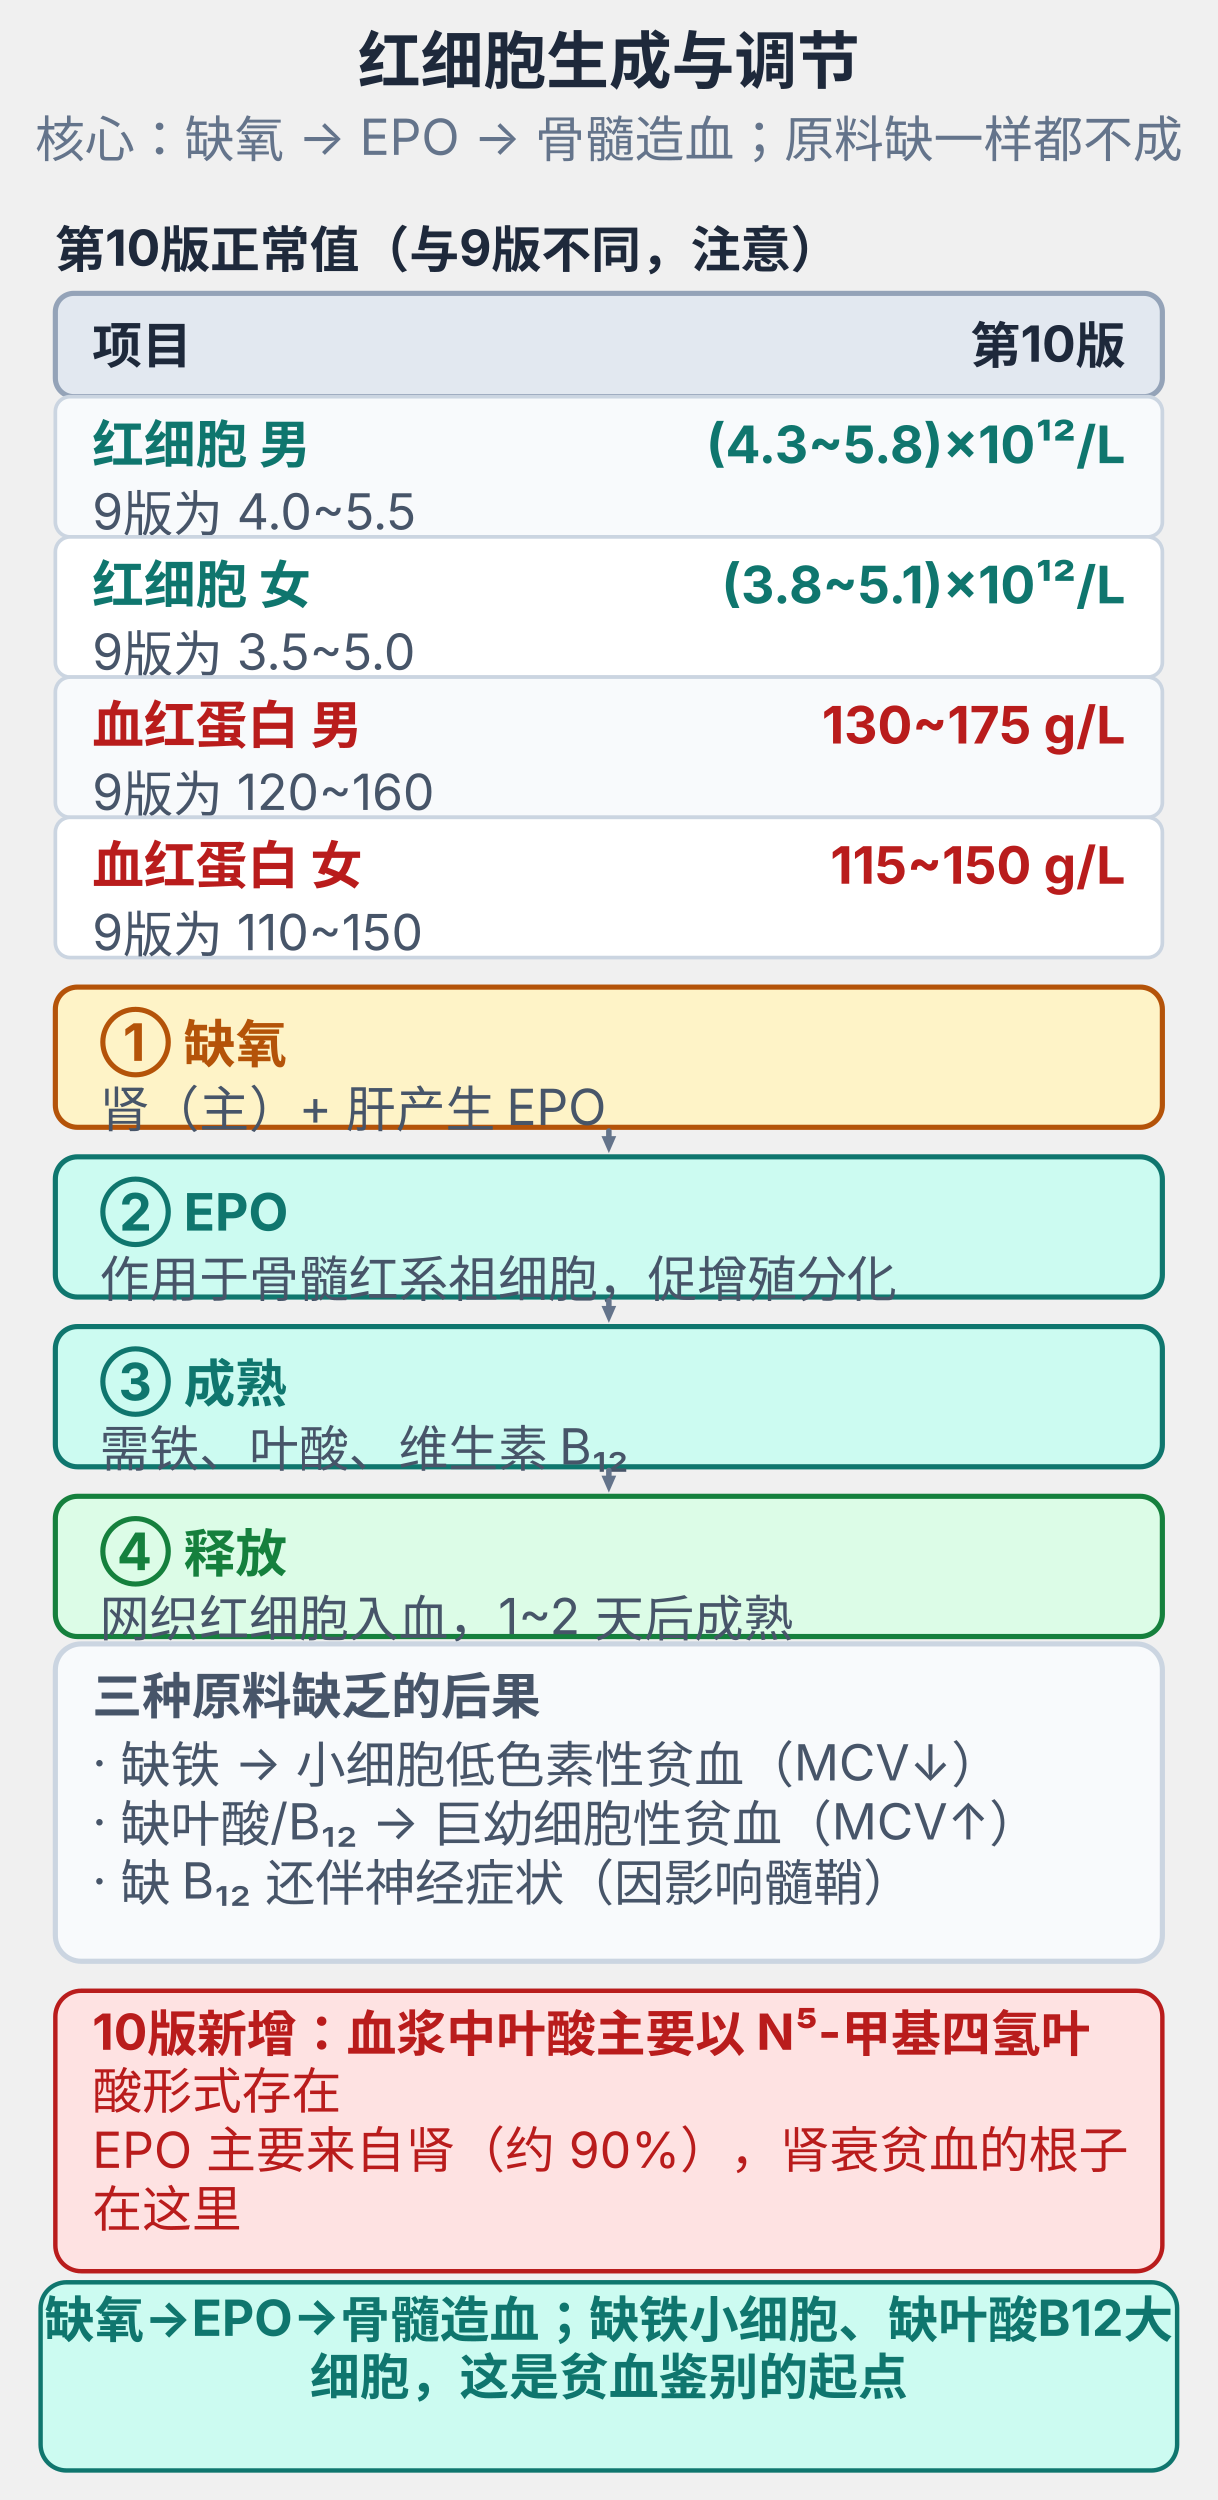
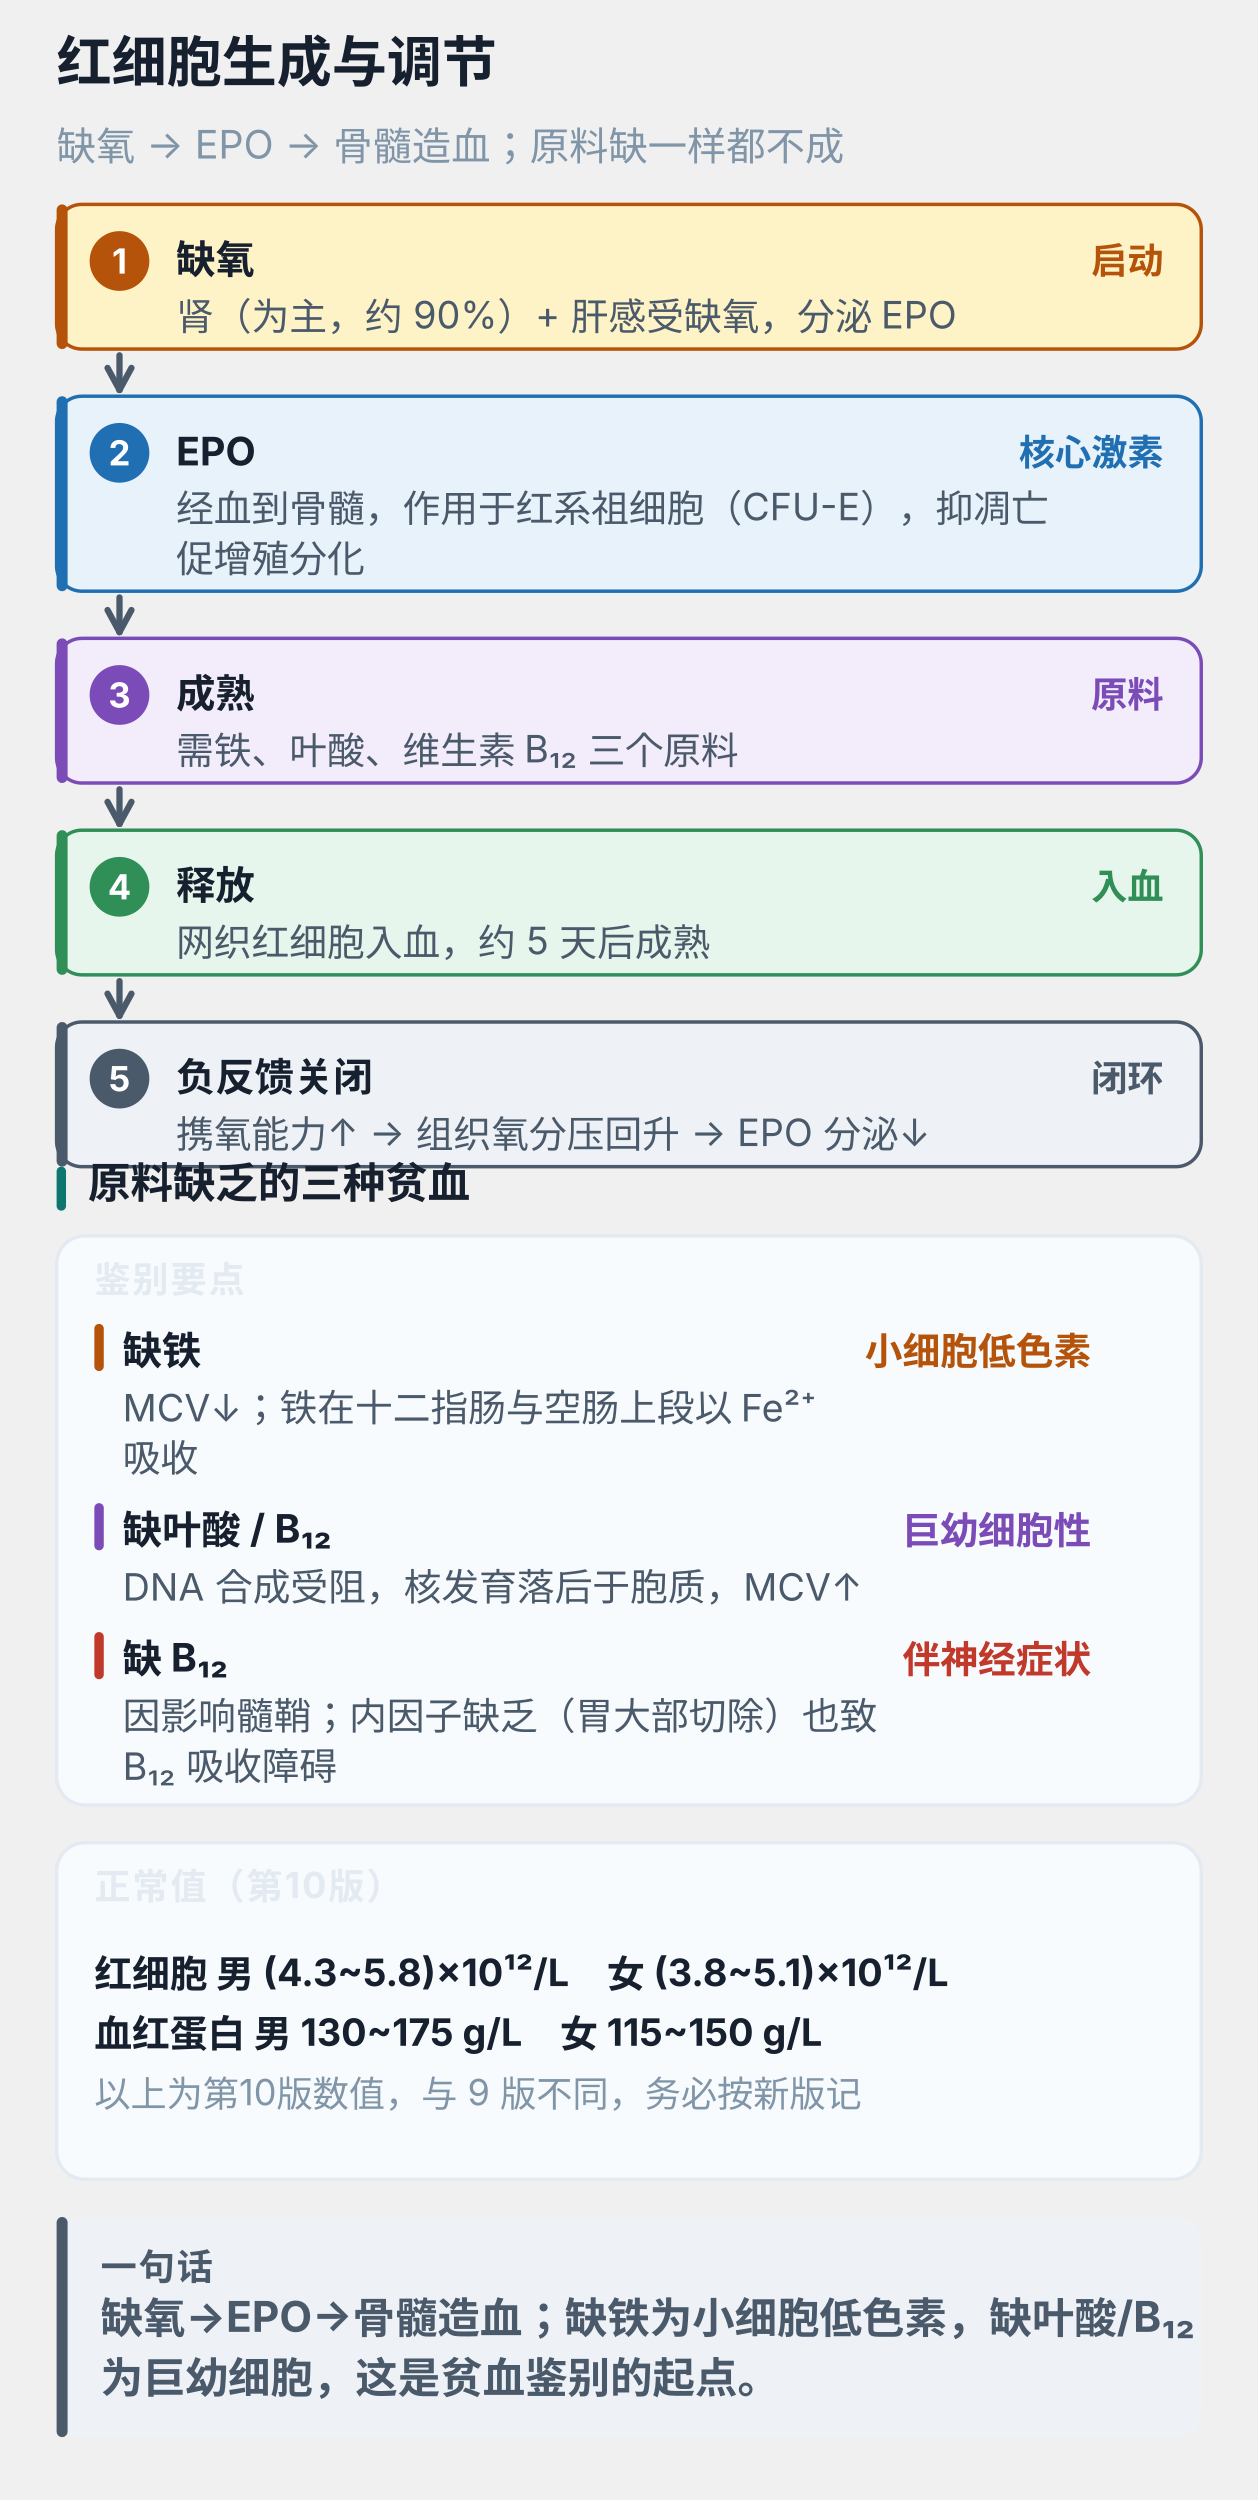
- <svg xmlns="http://www.w3.org/2000/svg" viewBox="0 0 330 677.5" width="100%" style="max-width:330px;display:block;margin:0 auto;background:#ffffff;border-radius:10px" role="img">
-   <text x="165.0" y="22.6" text-anchor="middle" font-size="17" font-weight="700" fill="#1e293b" font-family="-apple-system,'PingFang SC','Microsoft YaHei',sans-serif">红细胞生成与调节</text>
-   <text x="165.0" y="42.6" text-anchor="middle" font-size="13.5" font-weight="400" fill="#64748b" font-family="-apple-system,'PingFang SC','Microsoft YaHei',sans-serif">核心：缺氧 → EPO → 骨髓造血；原料缺一样都不成</text>
-   <text x="15.0" y="72.5" text-anchor="start" font-size="13.5" font-weight="700" fill="#1e293b" font-family="-apple-system,'PingFang SC','Microsoft YaHei',sans-serif">第10版正常值（与9版不同，注意）</text>
-   <rect x="15.0" y="79.5" width="300.0" height="28.0" rx="5" fill="#e2e8f0" stroke="#94a3b8" stroke-width="1.4" />
-   <text x="25.0" y="98.5" text-anchor="start" font-size="13.5" font-weight="700" fill="#1e293b" font-family="-apple-system,'PingFang SC','Microsoft YaHei',sans-serif">项目</text>
-   <text x="305.0" y="98.5" text-anchor="end" font-size="13.5" font-weight="700" fill="#1e293b" font-family="-apple-system,'PingFang SC','Microsoft YaHei',sans-serif">第10版</text>
-   <rect x="15.0" y="107.5" width="300.0" height="38.0" rx="4" fill="#f8fafc" stroke="#cbd5e1" stroke-width="1" />
-   <text x="25.0" y="125.5" text-anchor="start" font-size="14" font-weight="700" fill="#0f766e" font-family="-apple-system,'PingFang SC','Microsoft YaHei',sans-serif">红细胞 男</text>
-   <text x="305.0" y="125.5" text-anchor="end" font-size="14" font-weight="700" fill="#0f766e" font-family="-apple-system,'PingFang SC','Microsoft YaHei',sans-serif">(4.3~5.8)×10¹²/L</text>
-   <text x="25.0" y="143.5" text-anchor="start" font-size="13.5" font-weight="400" fill="#475569" font-family="-apple-system,'PingFang SC','Microsoft YaHei',sans-serif">9版为 4.0~5.5</text>
-   <rect x="15.0" y="145.5" width="300.0" height="38.0" rx="4" fill="#ffffff" stroke="#cbd5e1" stroke-width="1" />
-   <text x="25.0" y="163.5" text-anchor="start" font-size="14" font-weight="700" fill="#0f766e" font-family="-apple-system,'PingFang SC','Microsoft YaHei',sans-serif">红细胞 女</text>
-   <text x="305.0" y="163.5" text-anchor="end" font-size="14" font-weight="700" fill="#0f766e" font-family="-apple-system,'PingFang SC','Microsoft YaHei',sans-serif">(3.8~5.1)×10¹²/L</text>
-   <text x="25.0" y="181.5" text-anchor="start" font-size="13.5" font-weight="400" fill="#475569" font-family="-apple-system,'PingFang SC','Microsoft YaHei',sans-serif">9版为 3.5~5.0</text>
-   <rect x="15.0" y="183.5" width="300.0" height="38.0" rx="4" fill="#f8fafc" stroke="#cbd5e1" stroke-width="1" />
-   <text x="25.0" y="201.5" text-anchor="start" font-size="14" font-weight="700" fill="#b91c1c" font-family="-apple-system,'PingFang SC','Microsoft YaHei',sans-serif">血红蛋白 男</text>
-   <text x="305.0" y="201.5" text-anchor="end" font-size="14" font-weight="700" fill="#b91c1c" font-family="-apple-system,'PingFang SC','Microsoft YaHei',sans-serif">130~175 g/L</text>
-   <text x="25.0" y="219.5" text-anchor="start" font-size="13.5" font-weight="400" fill="#475569" font-family="-apple-system,'PingFang SC','Microsoft YaHei',sans-serif">9版为 120~160</text>
-   <rect x="15.0" y="221.5" width="300.0" height="38.0" rx="4" fill="#ffffff" stroke="#cbd5e1" stroke-width="1" />
-   <text x="25.0" y="239.5" text-anchor="start" font-size="14" font-weight="700" fill="#b91c1c" font-family="-apple-system,'PingFang SC','Microsoft YaHei',sans-serif">血红蛋白 女</text>
-   <text x="305.0" y="239.5" text-anchor="end" font-size="14" font-weight="700" fill="#b91c1c" font-family="-apple-system,'PingFang SC','Microsoft YaHei',sans-serif">115~150 g/L</text>
-   <text x="25.0" y="257.5" text-anchor="start" font-size="13.5" font-weight="400" fill="#475569" font-family="-apple-system,'PingFang SC','Microsoft YaHei',sans-serif">9版为 110~150</text>
-   <rect x="15.0" y="267.5" width="300.0" height="38.0" rx="6" fill="#fef3c7" stroke="#b45309" stroke-width="1.4" />
-   <text x="27.0" y="287.5" text-anchor="start" font-size="14" font-weight="700" fill="#b45309" font-family="-apple-system,'PingFang SC','Microsoft YaHei',sans-serif">① 缺氧</text>
-   <text x="27.0" y="305.5" text-anchor="start" font-size="13.5" font-weight="400" fill="#475569" font-family="-apple-system,'PingFang SC','Microsoft YaHei',sans-serif">肾（主）+ 肝产生 EPO</text>
-   <line x1="165.0" y1="306.5" x2="165.0" y2="308.0" stroke="#64748b" stroke-width="1.5" stroke-linecap="round" />
-   <polygon points="165.0,312.5 163.0,307.9 167.0,307.9" fill="#64748b" />
-   <rect x="15.0" y="313.5" width="300.0" height="38.0" rx="6" fill="#ccfbf1" stroke="#0f766e" stroke-width="1.4" />
-   <text x="27.0" y="333.5" text-anchor="start" font-size="14" font-weight="700" fill="#0f766e" font-family="-apple-system,'PingFang SC','Microsoft YaHei',sans-serif">② EPO</text>
-   <text x="27.0" y="351.5" text-anchor="start" font-size="13.5" font-weight="400" fill="#475569" font-family="-apple-system,'PingFang SC','Microsoft YaHei',sans-serif">作用于骨髓红系祖细胞，促增殖分化</text>
-   <line x1="165.0" y1="352.5" x2="165.0" y2="354.0" stroke="#64748b" stroke-width="1.5" stroke-linecap="round" />
-   <polygon points="165.0,358.5 163.0,353.9 167.0,353.9" fill="#64748b" />
-   <rect x="15.0" y="359.5" width="300.0" height="38.0" rx="6" fill="#ccfbf1" stroke="#0f766e" stroke-width="1.4" />
-   <text x="27.0" y="379.5" text-anchor="start" font-size="14" font-weight="700" fill="#0f766e" font-family="-apple-system,'PingFang SC','Microsoft YaHei',sans-serif">③ 成熟</text>
-   <text x="27.0" y="397.5" text-anchor="start" font-size="13.5" font-weight="400" fill="#475569" font-family="-apple-system,'PingFang SC','Microsoft YaHei',sans-serif">需铁、叶酸、维生素 B₁₂</text>
-   <line x1="165.0" y1="398.5" x2="165.0" y2="400.0" stroke="#64748b" stroke-width="1.5" stroke-linecap="round" />
-   <polygon points="165.0,404.5 163.0,399.9 167.0,399.9" fill="#64748b" />
-   <rect x="15.0" y="405.5" width="300.0" height="38.0" rx="6" fill="#dcfce7" stroke="#15803d" stroke-width="1.4" />
-   <text x="27.0" y="425.5" text-anchor="start" font-size="14" font-weight="700" fill="#15803d" font-family="-apple-system,'PingFang SC','Microsoft YaHei',sans-serif">④ 释放</text>
-   <text x="27.0" y="443.5" text-anchor="start" font-size="13.5" font-weight="400" fill="#475569" font-family="-apple-system,'PingFang SC','Microsoft YaHei',sans-serif">网织红细胞入血，1~2 天后成熟</text>
-   <rect x="15.0" y="445.5" width="300.0" height="86.0" rx="7" fill="#f8fafc" stroke="#cbd5e1" stroke-width="1.4" />
-   <text x="25.0" y="464.5" text-anchor="start" font-size="13.5" font-weight="700" fill="#475569" font-family="-apple-system,'PingFang SC','Microsoft YaHei',sans-serif">三种原料缺乏的后果</text>
-   <text x="25.0" y="482.5" text-anchor="start" font-size="13.5" font-weight="400" fill="#475569" font-family="-apple-system,'PingFang SC','Microsoft YaHei',sans-serif">· 缺铁 → 小细胞低色素性贫血（MCV↓）</text>
-   <text x="25.0" y="498.5" text-anchor="start" font-size="13.5" font-weight="400" fill="#475569" font-family="-apple-system,'PingFang SC','Microsoft YaHei',sans-serif">· 缺叶酸/B₁₂ → 巨幼细胞性贫血（MCV↑）</text>
-   <text x="25.0" y="514.5" text-anchor="start" font-size="13.5" font-weight="400" fill="#475569" font-family="-apple-system,'PingFang SC','Microsoft YaHei',sans-serif">· 缺 B₁₂ 还伴神经症状（因影响髓鞘）</text>
-   <rect x="15.0" y="539.5" width="300.0" height="76.0" rx="7" fill="#fee2e2" stroke="#b91c1c" stroke-width="1.2" />
-   <text x="25.0" y="555.5" text-anchor="start" font-size="13.5" font-weight="700" fill="#b91c1c" font-family="-apple-system,'PingFang SC','Microsoft YaHei',sans-serif">10版新增：血浆中叶酸主要以 N⁵-甲基四氢叶</text>
-   <text x="25.0" y="571.5" text-anchor="start" font-size="13.5" font-weight="400" fill="#b91c1c" font-family="-apple-system,'PingFang SC','Microsoft YaHei',sans-serif">酸形式存在</text>
-   <text x="25.0" y="587.5" text-anchor="start" font-size="13.5" font-weight="400" fill="#b91c1c" font-family="-apple-system,'PingFang SC','Microsoft YaHei',sans-serif">EPO 主要来自肾（约 90%），肾衰贫血的根子</text>
-   <text x="25.0" y="603.5" text-anchor="start" font-size="13.5" font-weight="400" fill="#b91c1c" font-family="-apple-system,'PingFang SC','Microsoft YaHei',sans-serif">在这里</text>
-   <rect x="11.0" y="618.5" width="308.0" height="51.0" rx="7" fill="#ccfbf1" stroke="#0f766e" stroke-width="1.2" />
-   <text x="165.0" y="633.5" text-anchor="middle" font-size="13.5" font-weight="700" fill="#0f766e" font-family="-apple-system,'PingFang SC','Microsoft YaHei',sans-serif">缺氧→EPO→骨髓造血；缺铁小细胞、缺叶酸B12大</text>
-   <text x="165.0" y="649.0" text-anchor="middle" font-size="13.5" font-weight="700" fill="#0f766e" font-family="-apple-system,'PingFang SC','Microsoft YaHei',sans-serif">细胞，这是贫血鉴别的起点</text>
+ <svg xmlns="http://www.w3.org/2000/svg" viewBox="0 0 400 795" width="100%" style="max-width:400px;display:block;margin:0 auto;background:#ffffff;border-radius:12px" role="img" aria-label="红细胞生成与调节">
+   <text x="18.0" y="26.0" font-size="17.5" font-weight="700" fill="#16202e" font-family="-apple-system,BlinkMacSystemFont,'PingFang SC','Microsoft YaHei',sans-serif">红细胞生成与调节</text>
+   <text x="18.0" y="51.0" font-size="12.5" font-weight="400" fill="#8095a8" font-family="-apple-system,BlinkMacSystemFont,'PingFang SC','Microsoft YaHei',sans-serif">缺氧 → EPO → 骨髓造血；原料缺一样都不成</text>
+   <rect x="18.0" y="65.0" width="364.0" height="46.0" rx="8" fill="#fef3c7" stroke="#b45309" stroke-width="1.1" />
+   <rect x="18.0" y="65.0" width="3.5" height="46.0" rx="1.8" fill="#b45309" />
+   <circle cx="38" cy="83" r="9.5" fill="#b45309" />
+   <text x="38.0" y="87.0" text-anchor="middle" font-size="11" font-weight="700" fill="#ffffff" font-family="-apple-system,BlinkMacSystemFont,'PingFang SC','Microsoft YaHei',sans-serif">1</text>
+   <text x="56.0" y="87.0" font-size="12.5" font-weight="700" fill="#16202e" font-family="-apple-system,BlinkMacSystemFont,'PingFang SC','Microsoft YaHei',sans-serif">缺氧</text>
+   <text x="370.0" y="87.0" text-anchor="end" font-size="11.5" font-weight="700" fill="#b45309" font-family="-apple-system,BlinkMacSystemFont,'PingFang SC','Microsoft YaHei',sans-serif">启动</text>
+   <text x="56.0" y="105.0" font-size="12" font-weight="400" fill="#4a5a6b" font-family="-apple-system,BlinkMacSystemFont,'PingFang SC','Microsoft YaHei',sans-serif">肾（为主，约 90%）+ 肝感受缺氧，分泌 EPO</text>
+   <line x1="38.0" y1="113.0" x2="38.0" y2="124.0" stroke="#4a5a6b" stroke-width="2" stroke-linecap="round" />
+   <line x1="38.0" y1="124.0" x2="34.2" y2="117.0" stroke="#4a5a6b" stroke-width="2" stroke-linecap="round" />
+   <line x1="38.0" y1="124.0" x2="41.8" y2="117.0" stroke="#4a5a6b" stroke-width="2" stroke-linecap="round" />
+   <rect x="18.0" y="126.0" width="364.0" height="62.0" rx="8" fill="#e8f2fb" stroke="#1f6fb2" stroke-width="1.1" />
+   <rect x="18.0" y="126.0" width="3.5" height="62.0" rx="1.8" fill="#1f6fb2" />
+   <circle cx="38" cy="144" r="9.5" fill="#1f6fb2" />
+   <text x="38.0" y="148.0" text-anchor="middle" font-size="11" font-weight="700" fill="#ffffff" font-family="-apple-system,BlinkMacSystemFont,'PingFang SC','Microsoft YaHei',sans-serif">2</text>
+   <text x="56.0" y="148.0" font-size="12.5" font-weight="700" fill="#16202e" font-family="-apple-system,BlinkMacSystemFont,'PingFang SC','Microsoft YaHei',sans-serif">EPO</text>
+   <text x="370.0" y="148.0" text-anchor="end" font-size="11.5" font-weight="700" fill="#1f6fb2" font-family="-apple-system,BlinkMacSystemFont,'PingFang SC','Microsoft YaHei',sans-serif">核心激素</text>
+   <text x="56.0" y="166.0" font-size="12" font-weight="400" fill="#4a5a6b" font-family="-apple-system,BlinkMacSystemFont,'PingFang SC','Microsoft YaHei',sans-serif">经血到骨髓，作用于红系祖细胞（CFU-E），抑凋亡</text>
+   <text x="56.0" y="182.0" font-size="12" font-weight="400" fill="#4a5a6b" font-family="-apple-system,BlinkMacSystemFont,'PingFang SC','Microsoft YaHei',sans-serif">促增殖分化</text>
+   <line x1="38.0" y1="190.0" x2="38.0" y2="201.0" stroke="#4a5a6b" stroke-width="2" stroke-linecap="round" />
+   <line x1="38.0" y1="201.0" x2="34.2" y2="194.0" stroke="#4a5a6b" stroke-width="2" stroke-linecap="round" />
+   <line x1="38.0" y1="201.0" x2="41.8" y2="194.0" stroke="#4a5a6b" stroke-width="2" stroke-linecap="round" />
+   <rect x="18.0" y="203.0" width="364.0" height="46.0" rx="8" fill="#f2ecfb" stroke="#7b4bb7" stroke-width="1.1" />
+   <rect x="18.0" y="203.0" width="3.5" height="46.0" rx="1.8" fill="#7b4bb7" />
+   <circle cx="38" cy="221" r="9.5" fill="#7b4bb7" />
+   <text x="38.0" y="225.0" text-anchor="middle" font-size="11" font-weight="700" fill="#ffffff" font-family="-apple-system,BlinkMacSystemFont,'PingFang SC','Microsoft YaHei',sans-serif">3</text>
+   <text x="56.0" y="225.0" font-size="12.5" font-weight="700" fill="#16202e" font-family="-apple-system,BlinkMacSystemFont,'PingFang SC','Microsoft YaHei',sans-serif">成熟</text>
+   <text x="370.0" y="225.0" text-anchor="end" font-size="11.5" font-weight="700" fill="#7b4bb7" font-family="-apple-system,BlinkMacSystemFont,'PingFang SC','Microsoft YaHei',sans-serif">原料</text>
+   <text x="56.0" y="243.0" font-size="12" font-weight="400" fill="#4a5a6b" font-family="-apple-system,BlinkMacSystemFont,'PingFang SC','Microsoft YaHei',sans-serif">需铁、叶酸、维生素 B₁₂ 三个原料</text>
+   <line x1="38.0" y1="251.0" x2="38.0" y2="262.0" stroke="#4a5a6b" stroke-width="2" stroke-linecap="round" />
+   <line x1="38.0" y1="262.0" x2="34.2" y2="255.0" stroke="#4a5a6b" stroke-width="2" stroke-linecap="round" />
+   <line x1="38.0" y1="262.0" x2="41.8" y2="255.0" stroke="#4a5a6b" stroke-width="2" stroke-linecap="round" />
+   <rect x="18.0" y="264.0" width="364.0" height="46.0" rx="8" fill="#e6f6ec" stroke="#2f8f57" stroke-width="1.1" />
+   <rect x="18.0" y="264.0" width="3.5" height="46.0" rx="1.8" fill="#2f8f57" />
+   <circle cx="38" cy="282" r="9.5" fill="#2f8f57" />
+   <text x="38.0" y="286.0" text-anchor="middle" font-size="11" font-weight="700" fill="#ffffff" font-family="-apple-system,BlinkMacSystemFont,'PingFang SC','Microsoft YaHei',sans-serif">4</text>
+   <text x="56.0" y="286.0" font-size="12.5" font-weight="700" fill="#16202e" font-family="-apple-system,BlinkMacSystemFont,'PingFang SC','Microsoft YaHei',sans-serif">释放</text>
+   <text x="370.0" y="286.0" text-anchor="end" font-size="11.5" font-weight="700" fill="#2f8f57" font-family="-apple-system,BlinkMacSystemFont,'PingFang SC','Microsoft YaHei',sans-serif">入血</text>
+   <text x="56.0" y="304.0" font-size="12" font-weight="400" fill="#4a5a6b" font-family="-apple-system,BlinkMacSystemFont,'PingFang SC','Microsoft YaHei',sans-serif">网织红细胞入血，约 5 天后成熟</text>
+   <line x1="38.0" y1="312.0" x2="38.0" y2="323.0" stroke="#4a5a6b" stroke-width="2" stroke-linecap="round" />
+   <line x1="38.0" y1="323.0" x2="34.2" y2="316.0" stroke="#4a5a6b" stroke-width="2" stroke-linecap="round" />
+   <line x1="38.0" y1="323.0" x2="41.8" y2="316.0" stroke="#4a5a6b" stroke-width="2" stroke-linecap="round" />
+   <rect x="18.0" y="325.0" width="364.0" height="46.0" rx="8" fill="#eef2f7" stroke="#4a5a6b" stroke-width="1.1" />
+   <rect x="18.0" y="325.0" width="3.5" height="46.0" rx="1.8" fill="#4a5a6b" />
+   <circle cx="38" cy="343" r="9.5" fill="#4a5a6b" />
+   <text x="38.0" y="347.0" text-anchor="middle" font-size="11" font-weight="700" fill="#ffffff" font-family="-apple-system,BlinkMacSystemFont,'PingFang SC','Microsoft YaHei',sans-serif">5</text>
+   <text x="56.0" y="347.0" font-size="12.5" font-weight="700" fill="#16202e" font-family="-apple-system,BlinkMacSystemFont,'PingFang SC','Microsoft YaHei',sans-serif">负反馈关闭</text>
+   <text x="370.0" y="347.0" text-anchor="end" font-size="11.5" font-weight="700" fill="#4a5a6b" font-family="-apple-system,BlinkMacSystemFont,'PingFang SC','Microsoft YaHei',sans-serif">闭环</text>
+   <text x="56.0" y="365.0" font-size="12" font-weight="400" fill="#4a5a6b" font-family="-apple-system,BlinkMacSystemFont,'PingFang SC','Microsoft YaHei',sans-serif">携氧能力↑ → 组织氧分压回升 → EPO 分泌↓</text>
+   <rect x="18.0" y="371.0" width="3.0" height="14.0" rx="1.5" fill="#0f766e" />
+   <text x="28.0" y="381.0" font-size="13.5" font-weight="700" fill="#16202e" font-family="-apple-system,BlinkMacSystemFont,'PingFang SC','Microsoft YaHei',sans-serif">原料缺乏的三种贫血</text>
+   <rect x="18.0" y="393.0" width="364.0" height="181.0" rx="9" fill="#f8fbfd" stroke="#e3eaf2" stroke-width="1.1" />
+   <text x="30.0" y="411.0" font-size="11.5" font-weight="700" fill="#e3eaf2" letter-spacing="0.6" font-family="-apple-system,BlinkMacSystemFont,'PingFang SC','Microsoft YaHei',sans-serif">鉴别要点</text>
+   <rect x="30.0" y="421.0" width="3.0" height="15.0" rx="1.5" fill="#b45309" />
+   <text x="39.0" y="434.0" font-size="12.5" font-weight="700" fill="#16202e" font-family="-apple-system,BlinkMacSystemFont,'PingFang SC','Microsoft YaHei',sans-serif">缺铁</text>
+   <text x="347.0" y="434.0" text-anchor="end" font-size="12" font-weight="700" fill="#b45309" font-family="-apple-system,BlinkMacSystemFont,'PingFang SC','Microsoft YaHei',sans-serif">小细胞低色素</text>
+   <text x="39.0" y="452.0" font-size="12" font-weight="400" fill="#4a5a6b" font-family="-apple-system,BlinkMacSystemFont,'PingFang SC','Microsoft YaHei',sans-serif">MCV↓；铁在十二指肠与空肠上段以 Fe²⁺</text>
+   <text x="39.0" y="468.0" font-size="12" font-weight="400" fill="#4a5a6b" font-family="-apple-system,BlinkMacSystemFont,'PingFang SC','Microsoft YaHei',sans-serif"> 吸收</text>
+   <rect x="30.0" y="478.0" width="3.0" height="15.0" rx="1.5" fill="#7b4bb7" />
+   <text x="39.0" y="491.0" font-size="12.5" font-weight="700" fill="#16202e" font-family="-apple-system,BlinkMacSystemFont,'PingFang SC','Microsoft YaHei',sans-serif">缺叶酸 / B₁₂</text>
+   <text x="347.0" y="491.0" text-anchor="end" font-size="12" font-weight="700" fill="#7b4bb7" font-family="-apple-system,BlinkMacSystemFont,'PingFang SC','Microsoft YaHei',sans-serif">巨幼细胞性</text>
+   <text x="39.0" y="509.0" font-size="12" font-weight="400" fill="#4a5a6b" font-family="-apple-system,BlinkMacSystemFont,'PingFang SC','Microsoft YaHei',sans-serif">DNA 合成受阻，核发育落后于胞质，MCV↑</text>
+   <rect x="30.0" y="519.0" width="3.0" height="15.0" rx="1.5" fill="#c0392b" />
+   <text x="39.0" y="532.0" font-size="12.5" font-weight="700" fill="#16202e" font-family="-apple-system,BlinkMacSystemFont,'PingFang SC','Microsoft YaHei',sans-serif">缺 B₁₂</text>
+   <text x="347.0" y="532.0" text-anchor="end" font-size="12" font-weight="700" fill="#c0392b" font-family="-apple-system,BlinkMacSystemFont,'PingFang SC','Microsoft YaHei',sans-serif">伴神经症状</text>
+   <text x="39.0" y="550.0" font-size="12" font-weight="400" fill="#4a5a6b" font-family="-apple-system,BlinkMacSystemFont,'PingFang SC','Microsoft YaHei',sans-serif">因影响髓鞘；内因子缺乏（胃大部切除）也致</text>
+   <text x="39.0" y="566.0" font-size="12" font-weight="400" fill="#4a5a6b" font-family="-apple-system,BlinkMacSystemFont,'PingFang SC','Microsoft YaHei',sans-serif">B₁₂ 吸收障碍</text>
+   <rect x="18.0" y="586.0" width="364.0" height="107.0" rx="9" fill="#f8fbfd" stroke="#e3eaf2" stroke-width="1.1" />
+   <text x="30.0" y="604.0" font-size="11.5" font-weight="700" fill="#e3eaf2" letter-spacing="0.6" font-family="-apple-system,BlinkMacSystemFont,'PingFang SC','Microsoft YaHei',sans-serif">正常值（第10版）</text>
+   <text x="30.0" y="632.0" font-size="12" font-weight="700" fill="#16202e" font-family="-apple-system,BlinkMacSystemFont,'PingFang SC','Microsoft YaHei',sans-serif">红细胞 男 (4.3~5.8)×10¹²/L　女 (3.8~5.1)×10¹²/L</text>
+   <text x="30.0" y="651.0" font-size="12" font-weight="700" fill="#16202e" font-family="-apple-system,BlinkMacSystemFont,'PingFang SC','Microsoft YaHei',sans-serif">血红蛋白 男 130~175 g/L　女 115~150 g/L</text>
+   <text x="30.0" y="670.0" font-size="11.5" font-weight="400" fill="#8095a8" font-family="-apple-system,BlinkMacSystemFont,'PingFang SC','Microsoft YaHei',sans-serif">以上为第10版数值，与 9 版不同，务必按新版记</text>
+   <rect x="18.0" y="705.0" width="364.0" height="70.0" rx="8" fill="#eef2f7" />
+   <rect x="18.0" y="705.0" width="3.5" height="70.0" rx="1.8" fill="#4a5a6b" />
+   <text x="32.0" y="725.0" font-size="11.5" font-weight="700" fill="#4a5a6b" letter-spacing="0.6" font-family="-apple-system,BlinkMacSystemFont,'PingFang SC','Microsoft YaHei',sans-serif">一句话</text>
+   <text x="32.0" y="742.0" font-size="13.5" font-weight="700" fill="#4a5a6b" font-family="-apple-system,BlinkMacSystemFont,'PingFang SC','Microsoft YaHei',sans-serif">缺氧→EPO→骨髓造血；缺铁为小细胞低色素，缺叶酸/B₁₂</text>
+   <text x="32.0" y="761.0" font-size="13.5" font-weight="700" fill="#4a5a6b" font-family="-apple-system,BlinkMacSystemFont,'PingFang SC','Microsoft YaHei',sans-serif"> 为巨幼细胞，这是贫血鉴别的起点。</text>
</svg>
